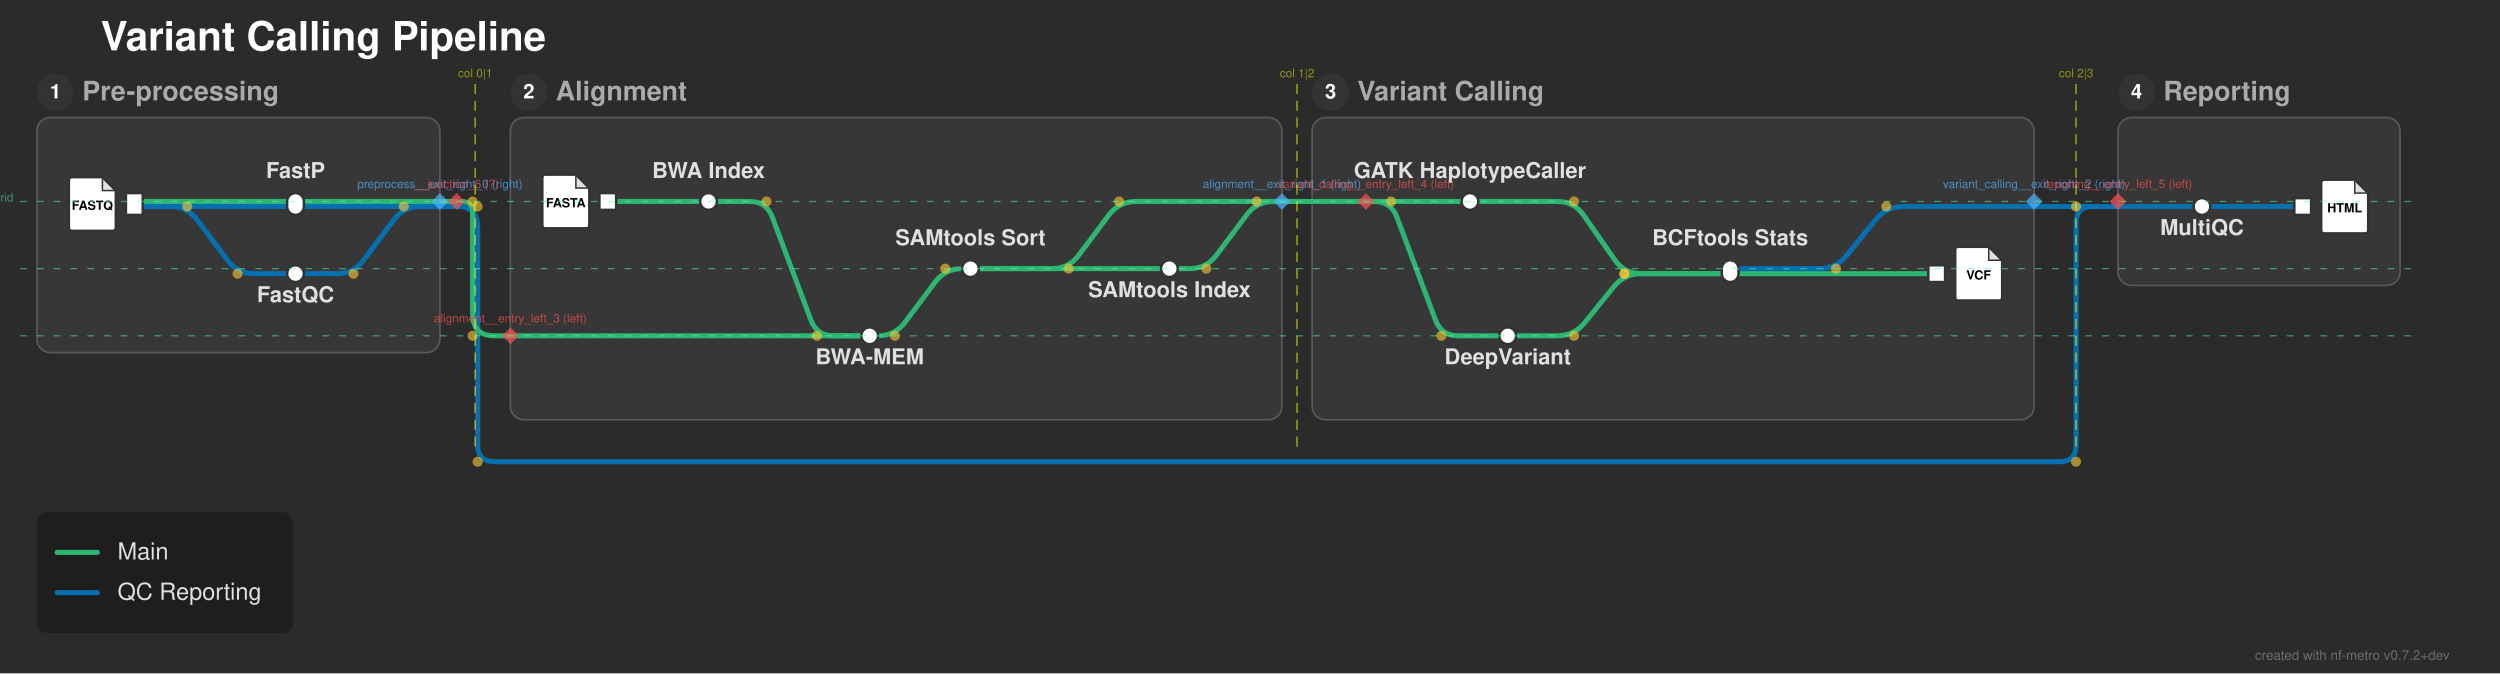
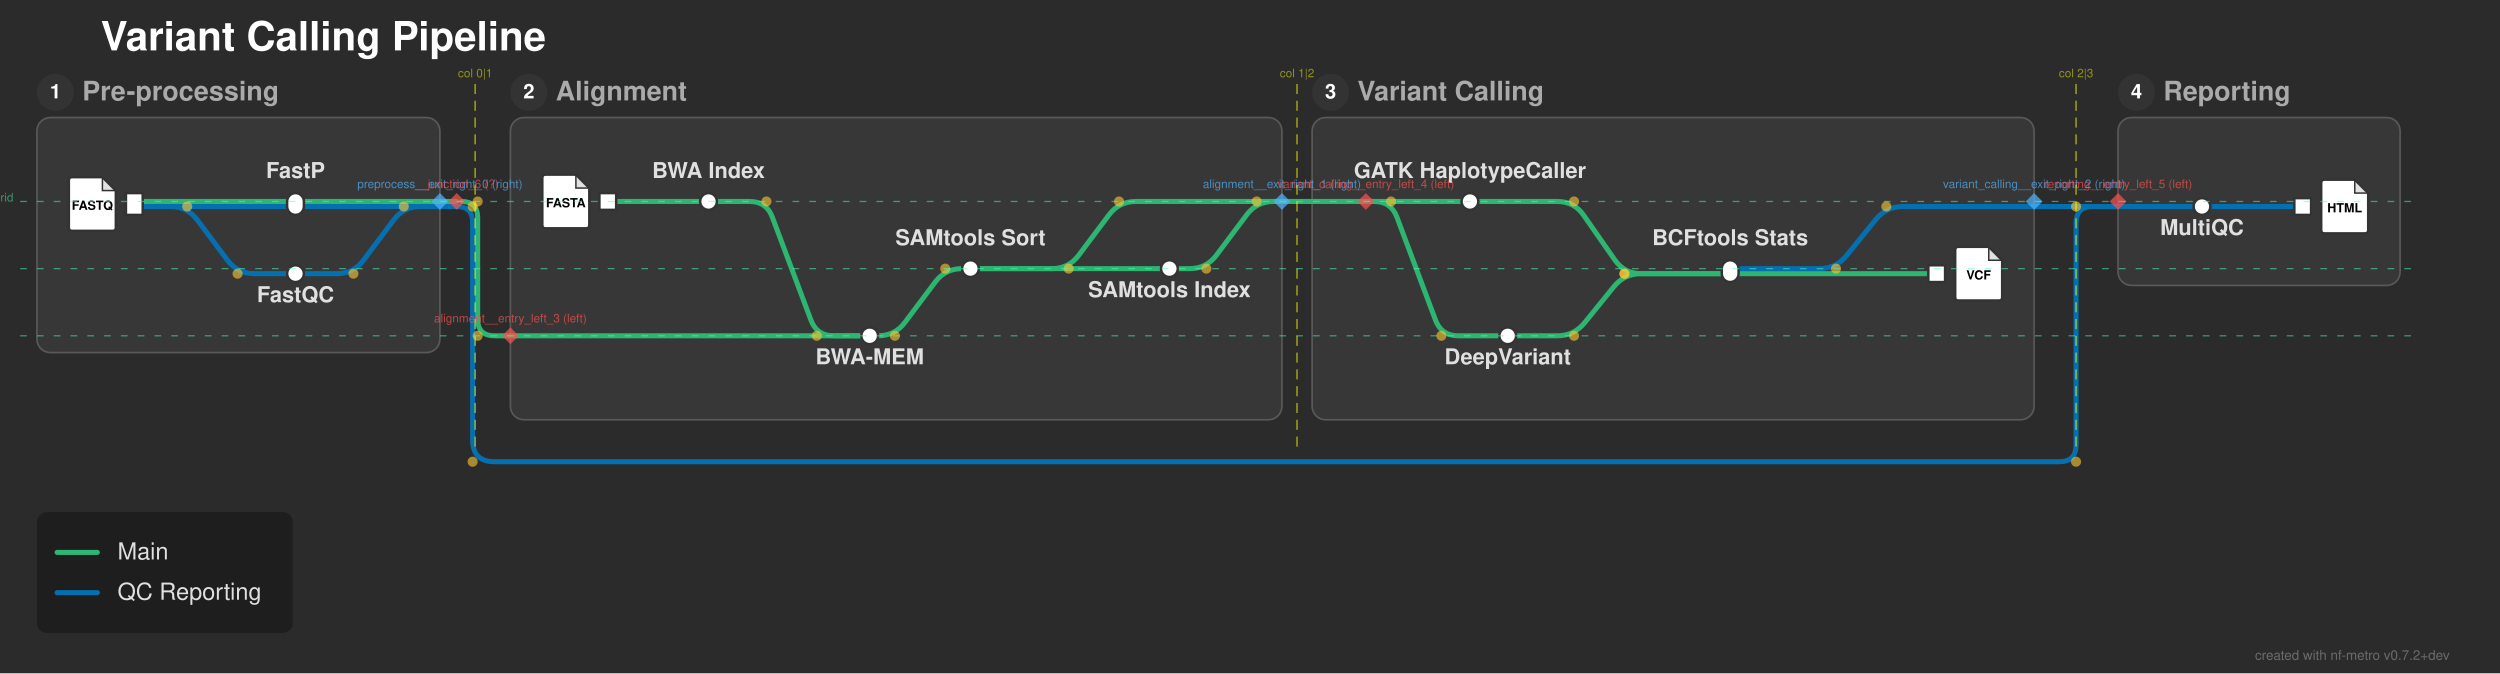
<svg xmlns="http://www.w3.org/2000/svg" width="1489" height="401" viewBox="0 0 1489 401">
  <defs>
</defs>
  <rect x="0" y="0" width="1489" height="401" fill="#2b2b2b" />
  <text x="60.0" y="30.0" font-size="24.0" fill="#ffffff" font-family="'Helvetica Neue', Helvetica, Arial, sans-serif" font-weight="bold" class="nf-metro-title">Variant Calling Pipeline</text>
  <rect x="22.0" y="70.0" width="240.0" height="140.0" rx="8" ry="8" fill="#373737" stroke="#595959" stroke-width="1.0" class="nf-metro-section-box" data-section-id="preprocess" data-section-lines="main,qc" />
  <circle cx="33.0" cy="55.0" r="11" fill="#333333" class="nf-metro-section-num-circle" data-section-id="preprocess" />
  <text x="33.0" y="55.0" font-size="12" fill="#ffffff" font-family="'Helvetica Neue', Helvetica, Arial, sans-serif" font-weight="bold" text-anchor="middle" dy="0.3em" data-section-id="preprocess">1</text>
  <text x="49.0" y="55.0" font-size="16.0" fill="#aaaaaa" font-family="'Helvetica Neue', Helvetica, Arial, sans-serif" font-weight="bold" dy="0.3em" class="nf-metro-section-label" data-section-id="preprocess">Pre-processing</text>
  <rect x="304.0" y="70.0" width="459.5" height="180.0" rx="8" ry="8" fill="#373737" stroke="#595959" stroke-width="1.0" class="nf-metro-section-box" data-section-id="alignment" data-section-lines="main" />
  <circle cx="315.0" cy="55.0" r="11" fill="#333333" class="nf-metro-section-num-circle" data-section-id="alignment" />
  <text x="315.0" y="55.0" font-size="12" fill="#ffffff" font-family="'Helvetica Neue', Helvetica, Arial, sans-serif" font-weight="bold" text-anchor="middle" dy="0.3em" data-section-id="alignment">2</text>
  <text x="331.0" y="55.0" font-size="16.0" fill="#aaaaaa" font-family="'Helvetica Neue', Helvetica, Arial, sans-serif" font-weight="bold" dy="0.3em" class="nf-metro-section-label" data-section-id="alignment">Alignment</text>
  <rect x="781.5" y="70.0" width="430.0" height="180.0" rx="8" ry="8" fill="#373737" stroke="#595959" stroke-width="1.0" class="nf-metro-section-box" data-section-id="variant_calling" data-section-lines="main,qc" />
  <circle cx="792.5" cy="55.0" r="11" fill="#333333" class="nf-metro-section-num-circle" data-section-id="variant_calling" />
  <text x="792.5" y="55.0" font-size="12" fill="#ffffff" font-family="'Helvetica Neue', Helvetica, Arial, sans-serif" font-weight="bold" text-anchor="middle" dy="0.3em" data-section-id="variant_calling">3</text>
  <text x="808.5" y="55.0" font-size="16.0" fill="#aaaaaa" font-family="'Helvetica Neue', Helvetica, Arial, sans-serif" font-weight="bold" dy="0.3em" class="nf-metro-section-label" data-section-id="variant_calling">Variant Calling</text>
  <rect x="1261.5" y="70.0" width="168.0" height="100.0" rx="8" ry="8" fill="#373737" stroke="#595959" stroke-width="1.0" class="nf-metro-section-box" data-section-id="reporting" data-section-lines="qc" />
  <circle cx="1272.5" cy="55.0" r="11" fill="#333333" class="nf-metro-section-num-circle" data-section-id="reporting" />
  <text x="1272.5" y="55.0" font-size="12" fill="#ffffff" font-family="'Helvetica Neue', Helvetica, Arial, sans-serif" font-weight="bold" text-anchor="middle" dy="0.3em" data-section-id="reporting">4</text>
  <text x="1288.5" y="55.0" font-size="16.0" fill="#aaaaaa" font-family="'Helvetica Neue', Helvetica, Arial, sans-serif" font-weight="bold" dy="0.3em" class="nf-metro-section-label" data-section-id="reporting">Reporting</text>
  <path d="M80.0,123.0 L176.0,123.0" stroke="#0570b0" stroke-width="3.0" stroke-linecap="round" class="metro-line-qc" data-line-id="qc" />
  <path d="M80.0,123.0 L101.5,123.0 Q111.5,123.0,117.5,131.0 L135.5,155.0 Q141.5,163.0,151.5,163.0 L176.0,163.0" stroke="#0570b0" stroke-width="3.0" fill="none" stroke-linecap="round" stroke-linejoin="round" class="metro-line-qc" data-line-id="qc" />
  <path d="M1311.5,123.0 L1371.5,123.0" stroke="#0570b0" stroke-width="3.0" stroke-linecap="round" class="metro-line-qc" data-line-id="qc" />
  <path d="M1030.5,160.0 L1083.5,160.0 Q1093.5,160.0,1099.798,152.232 L1117.202,130.768 Q1123.5,123.0,1133.5,123.0 L1211.5,123.0" stroke="#0570b0" stroke-width="3.0" fill="none" stroke-linecap="round" stroke-linejoin="round" class="metro-line-qc" data-line-id="qc" />
  <path d="M1261.5,123.0 L1311.5,123.0" stroke="#0570b0" stroke-width="3.0" stroke-linecap="round" class="metro-line-qc" data-line-id="qc" />
  <path d="M176.0,163.0 L200.5,163.0 Q210.5,163.0,216.5,155.0 L234.5,131.0 Q240.5,123.0,250.5,123.0 L262.0,123.0" stroke="#0570b0" stroke-width="3.0" fill="none" stroke-linecap="round" stroke-linejoin="round" class="metro-line-qc" data-line-id="qc" />
  <path d="M176.0,123.0 L262.0,123.0" stroke="#0570b0" stroke-width="3.0" stroke-linecap="round" class="metro-line-qc" data-line-id="qc" />
  <path d="M262.0,123.0 L272.0,123.0" stroke="#0570b0" stroke-width="3.0" stroke-linecap="round" class="metro-line-qc" data-line-id="qc" />
-   <path d="M272.0,123.0 L272.0,123.0 Q284.5,123.0,284.5,135.5 L284.5,265.0 Q284.5,275.0,294.5,275.0 L1226.5,275.0 Q1236.5,275.0,1236.5,265.0 L1236.5,133.0 Q1236.5,123.0,1246.5,123.0 L1261.5,123.0" stroke="#0570b0" stroke-width="3.0" fill="none" stroke-linecap="round" stroke-linejoin="round" class="metro-line-qc" data-line-id="qc" />
+   <path d="M272.0,123.0 L272.0,123.0 Q281.5,123.0,281.5,132.5 L281.5,262.0 Q281.5,275.0,294.5,275.0 L1226.5,275.0 Q1236.5,275.0,1236.5,265.0 L1236.5,133.0 Q1236.5,123.0,1246.5,123.0 L1261.5,123.0" stroke="#0570b0" stroke-width="3.0" fill="none" stroke-linecap="round" stroke-linejoin="round" class="metro-line-qc" data-line-id="qc" />
  <path d="M1211.5,123.0 L1261.5,123.0" stroke="#0570b0" stroke-width="3.0" stroke-linecap="round" class="metro-line-qc" data-line-id="qc" />
  <path d="M80.0,120.0 L176.0,120.0" stroke="#2db572" stroke-width="3.0" stroke-linecap="round" class="metro-line-main" data-line-id="main" />
  <path d="M362.0,120.0 L422.0,120.0" stroke="#2db572" stroke-width="3.0" stroke-linecap="round" class="metro-line-main" data-line-id="main" />
  <path d="M422.0,120.0 L446.5,120.0 Q456.5,120.0,460.011,129.363 L482.989,190.637 Q486.5,200.0,496.5,200.0 L518.0,200.0" stroke="#2db572" stroke-width="3.0" fill="none" stroke-linecap="round" stroke-linejoin="round" class="metro-line-main" data-line-id="main" />
  <path d="M518.0,200.0 L523.0,200.0 Q533.0,200.0,539.0,192.0 L557.0,168.0 Q563.0,160.0,573.0,160.0 L578.0,160.0" stroke="#2db572" stroke-width="3.0" fill="none" stroke-linecap="round" stroke-linejoin="round" class="metro-line-main" data-line-id="main" />
  <path d="M578.0,160.0 L696.5,160.0" stroke="#2db572" stroke-width="3.0" stroke-linecap="round" class="metro-line-main" data-line-id="main" />
  <path d="M875.5,120.0 L927.5,120.0 Q937.5,120.0,943.222,128.201 L961.778,154.799 Q967.5,163.0,977.5,163.0 L1030.5,163.0" stroke="#2db572" stroke-width="3.0" fill="none" stroke-linecap="round" stroke-linejoin="round" class="metro-line-main" data-line-id="main" />
  <path d="M898.0,200.0 L927.5,200.0 Q937.5,200.0,943.798,192.232 L961.202,170.768 Q967.5,163.0,977.5,163.0 L1030.5,163.0" stroke="#2db572" stroke-width="3.0" fill="none" stroke-linecap="round" stroke-linejoin="round" class="metro-line-main" data-line-id="main" />
  <path d="M1030.5,163.0 L1153.5,163.0" stroke="#2db572" stroke-width="3.0" stroke-linecap="round" class="metro-line-main" data-line-id="main" />
  <path d="M176.0,120.0 L262.0,120.0" stroke="#2db572" stroke-width="3.0" stroke-linecap="round" class="metro-line-main" data-line-id="main" />
  <path d="M304.0,200.0 L518.0,200.0" stroke="#2db572" stroke-width="3.0" stroke-linecap="round" class="metro-line-main" data-line-id="main" />
  <path d="M578.0,160.0 L626.5,160.0 Q636.5,160.0,642.5,152.0 L660.5,128.0 Q666.5,120.0,676.5,120.0 L763.5,120.0" stroke="#2db572" stroke-width="3.0" fill="none" stroke-linecap="round" stroke-linejoin="round" class="metro-line-main" data-line-id="main" />
  <path d="M813.5,120.0 L875.5,120.0" stroke="#2db572" stroke-width="3.0" stroke-linecap="round" class="metro-line-main" data-line-id="main" />
  <path d="M813.5,120.0 L818.5,120.0 Q828.5,120.0,832.011,129.363 L854.989,190.637 Q858.5,200.0,868.5,200.0 L898.0,200.0" stroke="#2db572" stroke-width="3.0" fill="none" stroke-linecap="round" stroke-linejoin="round" class="metro-line-main" data-line-id="main" />
  <path d="M696.5,160.0 L708.5,160.0 Q718.5,160.0,724.5,152.0 L742.5,128.0 Q748.5,120.0,758.5,120.0 L763.5,120.0" stroke="#2db572" stroke-width="3.0" fill="none" stroke-linecap="round" stroke-linejoin="round" class="metro-line-main" data-line-id="main" />
  <path d="M262.0,120.0 L272.0,120.0" stroke="#2db572" stroke-width="3.0" stroke-linecap="round" class="metro-line-main" data-line-id="main" />
-   <path d="M275.0,120.0 L275.0,120.0 Q281.5,120.0,281.5,126.5 L281.5,187.0 Q281.5,200.0,294.5,200.0 L304.0,200.0" stroke="#2db572" stroke-width="3.0" fill="none" stroke-linecap="round" stroke-linejoin="round" class="metro-line-main" data-line-id="main" />
+   <path d="M275.0,120.0 L275.0,120.0 Q284.5,120.0,284.5,129.5 L284.5,190.0 Q284.5,200.0,294.5,200.0 L304.0,200.0" stroke="#2db572" stroke-width="3.0" fill="none" stroke-linecap="round" stroke-linejoin="round" class="metro-line-main" data-line-id="main" />
  <path d="M763.5,120.0 L813.5,120.0" stroke="#2db572" stroke-width="3.0" stroke-linecap="round" class="metro-line-main" data-line-id="main" />
  <rect x="75.0" y="115.0" width="10.0" height="13.0" fill="#ffffff" stroke="#333333" stroke-width="1.5" class="nf-metro-station" data-station-id="fastq_in" data-station-lines="main,qc" data-station-label="fastq_in" data-section-id="preprocess" data-section-name="Pre-processing" />
  <g data-station-id="fastq_in">
    <path d="M43.0,105.5 L61.0,105.5 L69.0,113.5 L69.0,135.5 Q69.0,137.5,67.0,137.5 L43.0,137.5 Q41.0,137.5,41.0,135.5 L41.0,107.5 Q41.0,105.5,43.0,105.5 Z" fill="#ffffff" stroke="#333333" stroke-width="1.5" stroke-linejoin="round" />
    <path d="M61.0,105.5 L61.0,113.5 L69.0,113.5 Z" fill="#333333" opacity="0.15" stroke="none" />
    <path d="M61.0,105.5 L61.0,113.5 L69.0,113.5" fill="none" stroke="#333333" stroke-width="0.9" />
    <text x="55.0" y="122.7" font-size="7.5" fill="#000000" font-family="'Helvetica Neue', Helvetica, Arial, sans-serif" font-weight="bold" text-anchor="middle" dy="0.3em">FASTQ</text>
  </g>
  <rect x="171.0" y="158.0" width="10.0" height="10.0" rx="5.0" ry="5.0" fill="#ffffff" stroke="#333333" stroke-width="1.5" class="nf-metro-station" data-station-id="fastqc" data-station-lines="qc" data-station-label="FastQC" data-section-id="preprocess" data-section-name="Pre-processing" />
  <rect x="171.0" y="115.0" width="10.0" height="13.0" rx="5.0" ry="5.0" fill="#ffffff" stroke="#333333" stroke-width="1.5" class="nf-metro-station" data-station-id="fastp" data-station-lines="main,qc" data-station-label="FastP" data-section-id="preprocess" data-section-name="Pre-processing" />
  <rect x="357.0" y="115.0" width="10.0" height="10.0" fill="#ffffff" stroke="#333333" stroke-width="1.5" class="nf-metro-station" data-station-id="ref_in" data-station-lines="main" data-station-label="ref_in" data-section-id="alignment" data-section-name="Alignment" />
  <g data-station-id="ref_in">
    <path d="M325.0,104.0 L343.0,104.0 L351.0,112.0 L351.0,134.0 Q351.0,136.0,349.0,136.0 L325.0,136.0 Q323.0,136.0,323.0,134.0 L323.0,106.0 Q323.0,104.0,325.0,104.0 Z" fill="#ffffff" stroke="#333333" stroke-width="1.5" stroke-linejoin="round" />
    <path d="M343.0,104.0 L343.0,112.0 L351.0,112.0 Z" fill="#333333" opacity="0.15" stroke="none" />
    <path d="M343.0,104.0 L343.0,112.0 L351.0,112.0" fill="none" stroke="#333333" stroke-width="0.9" />
    <text x="337.0" y="121.2" font-size="7.5" fill="#000000" font-family="'Helvetica Neue', Helvetica, Arial, sans-serif" font-weight="bold" text-anchor="middle" dy="0.3em">FASTA</text>
  </g>
  <rect x="417.0" y="115.0" width="10.0" height="10.0" rx="5.0" ry="5.0" fill="#ffffff" stroke="#333333" stroke-width="1.5" class="nf-metro-station" data-station-id="bwa_index" data-station-lines="main" data-station-label="BWA Index" data-section-id="alignment" data-section-name="Alignment" />
  <rect x="513.0" y="195.0" width="10.0" height="10.0" rx="5.0" ry="5.0" fill="#ffffff" stroke="#333333" stroke-width="1.5" class="nf-metro-station" data-station-id="bwa_mem" data-station-lines="main" data-station-label="BWA-MEM" data-section-id="alignment" data-section-name="Alignment" />
  <rect x="573.0" y="155.0" width="10.0" height="10.0" rx="5.0" ry="5.0" fill="#ffffff" stroke="#333333" stroke-width="1.5" class="nf-metro-station" data-station-id="samtools_sort" data-station-lines="main" data-station-label="SAMtools Sort" data-section-id="alignment" data-section-name="Alignment" />
  <rect x="691.5" y="155.0" width="10.0" height="10.0" rx="5.0" ry="5.0" fill="#ffffff" stroke="#333333" stroke-width="1.5" class="nf-metro-station" data-station-id="samtools_index" data-station-lines="main" data-station-label="SAMtools Index" data-section-id="alignment" data-section-name="Alignment" />
  <rect x="870.5" y="115.0" width="10.0" height="10.0" rx="5.0" ry="5.0" fill="#ffffff" stroke="#333333" stroke-width="1.5" class="nf-metro-station" data-station-id="gatk" data-station-lines="main" data-station-label="GATK HaplotypeCaller" data-section-id="variant_calling" data-section-name="Variant Calling" />
  <rect x="893.0" y="195.0" width="10.0" height="10.0" rx="5.0" ry="5.0" fill="#ffffff" stroke="#333333" stroke-width="1.5" class="nf-metro-station" data-station-id="deepvariant" data-station-lines="main" data-station-label="DeepVariant" data-section-id="variant_calling" data-section-name="Variant Calling" />
  <rect x="1025.5" y="155.0" width="10.0" height="13.0" rx="5.0" ry="5.0" fill="#ffffff" stroke="#333333" stroke-width="1.5" class="nf-metro-station" data-station-id="bcftools" data-station-lines="main,qc" data-station-label="BCFtools Stats" data-section-id="variant_calling" data-section-name="Variant Calling" />
  <rect x="1148.5" y="158.0" width="10.0" height="10.0" fill="#ffffff" stroke="#333333" stroke-width="1.5" class="nf-metro-station" data-station-id="vcf_out" data-station-lines="main" data-station-label="vcf_out" data-section-id="variant_calling" data-section-name="Variant Calling" />
  <g data-station-id="vcf_out">
    <path d="M1166.5,147.0 L1184.5,147.0 L1192.5,155.0 L1192.5,177.0 Q1192.5,179.0,1190.5,179.0 L1166.5,179.0 Q1164.5,179.0,1164.5,177.0 L1164.5,149.0 Q1164.5,147.0,1166.5,147.0 Z" fill="#ffffff" stroke="#333333" stroke-width="1.5" stroke-linejoin="round" />
    <path d="M1184.5,147.0 L1184.5,155.0 L1192.5,155.0 Z" fill="#333333" opacity="0.15" stroke="none" />
    <path d="M1184.5,147.0 L1184.5,155.0 L1192.5,155.0" fill="none" stroke="#333333" stroke-width="0.9" />
    <text x="1178.5" y="164.2" font-size="7.5" fill="#000000" font-family="'Helvetica Neue', Helvetica, Arial, sans-serif" font-weight="bold" text-anchor="middle" dy="0.3em">VCF</text>
  </g>
  <rect x="1306.5" y="118.0" width="10.0" height="10.0" rx="5.0" ry="5.0" fill="#ffffff" stroke="#333333" stroke-width="1.5" class="nf-metro-station" data-station-id="multiqc" data-station-lines="qc" data-station-label="MultiQC" data-section-id="reporting" data-section-name="Reporting" />
  <rect x="1366.5" y="118.0" width="10.0" height="10.0" fill="#ffffff" stroke="#333333" stroke-width="1.5" class="nf-metro-station" data-station-id="report_out" data-station-lines="qc" data-station-label="report_out" data-section-id="reporting" data-section-name="Reporting" />
  <g data-station-id="report_out">
    <path d="M1384.5,107.0 L1402.5,107.0 L1410.5,115.0 L1410.5,137.0 Q1410.5,139.0,1408.5,139.0 L1384.5,139.0 Q1382.5,139.0,1382.5,137.0 L1382.5,109.0 Q1382.5,107.0,1384.5,107.0 Z" fill="#ffffff" stroke="#333333" stroke-width="1.5" stroke-linejoin="round" />
    <path d="M1402.5,107.0 L1402.5,115.0 L1410.5,115.0 Z" fill="#333333" opacity="0.15" stroke="none" />
    <path d="M1402.5,107.0 L1402.5,115.0 L1410.5,115.0" fill="none" stroke="#333333" stroke-width="0.9" />
    <text x="1396.5" y="124.2" font-size="7.5" fill="#000000" font-family="'Helvetica Neue', Helvetica, Arial, sans-serif" font-weight="bold" text-anchor="middle" dy="0.3em">HTML</text>
  </g>
  <text x="875.5" y="106.0" font-size="13.0" fill="#e0e0e0" font-family="'Helvetica Neue', Helvetica, Arial, sans-serif" font-weight="bold" text-anchor="middle" dominant-baseline="auto" data-station-id="gatk" class="nf-metro-station-label">GATK HaplotypeCaller</text>
  <text x="898.0" y="211.0" font-size="13.0" fill="#e0e0e0" font-family="'Helvetica Neue', Helvetica, Arial, sans-serif" font-weight="bold" text-anchor="middle" dominant-baseline="hanging" data-station-id="deepvariant" class="nf-metro-station-label">DeepVariant</text>
  <text x="1311.5" y="134.0" font-size="13.0" fill="#e0e0e0" font-family="'Helvetica Neue', Helvetica, Arial, sans-serif" font-weight="bold" text-anchor="middle" dominant-baseline="hanging" data-station-id="multiqc" class="nf-metro-station-label">MultiQC</text>
  <text x="422.0" y="106.0" font-size="13.0" fill="#e0e0e0" font-family="'Helvetica Neue', Helvetica, Arial, sans-serif" font-weight="bold" text-anchor="middle" dominant-baseline="auto" data-station-id="bwa_index" class="nf-metro-station-label">BWA Index</text>
  <text x="176.0" y="106.0" font-size="13.0" fill="#e0e0e0" font-family="'Helvetica Neue', Helvetica, Arial, sans-serif" font-weight="bold" text-anchor="middle" dominant-baseline="auto" data-station-id="fastp" class="nf-metro-station-label">FastP</text>
  <text x="1030.5" y="146.0" font-size="13.0" fill="#e0e0e0" font-family="'Helvetica Neue', Helvetica, Arial, sans-serif" font-weight="bold" text-anchor="middle" dominant-baseline="auto" data-station-id="bcftools" class="nf-metro-station-label">BCFtools Stats</text>
  <text x="176.0" y="174.0" font-size="13.0" fill="#e0e0e0" font-family="'Helvetica Neue', Helvetica, Arial, sans-serif" font-weight="bold" text-anchor="middle" dominant-baseline="hanging" data-station-id="fastqc" class="nf-metro-station-label">FastQC</text>
  <text x="518.0" y="211.0" font-size="13.0" fill="#e0e0e0" font-family="'Helvetica Neue', Helvetica, Arial, sans-serif" font-weight="bold" text-anchor="middle" dominant-baseline="hanging" data-station-id="bwa_mem" class="nf-metro-station-label">BWA-MEM</text>
  <text x="578.0" y="146.0" font-size="13.0" fill="#e0e0e0" font-family="'Helvetica Neue', Helvetica, Arial, sans-serif" font-weight="bold" text-anchor="middle" dominant-baseline="auto" data-station-id="samtools_sort" class="nf-metro-station-label">SAMtools Sort</text>
  <text x="696.5" y="171.0" font-size="13.0" fill="#e0e0e0" font-family="'Helvetica Neue', Helvetica, Arial, sans-serif" font-weight="bold" text-anchor="middle" dominant-baseline="hanging" data-station-id="samtools_index" class="nf-metro-station-label">SAMtools Index</text>
  <circle cx="111.5" cy="123.0" r="3.0" fill="rgba(255, 200, 50, 0.6)" />
  <circle cx="141.5" cy="163.0" r="3.0" fill="rgba(255, 200, 50, 0.6)" />
  <circle cx="456.5" cy="120.0" r="3.0" fill="rgba(255, 200, 50, 0.6)" />
  <circle cx="486.5" cy="200.0" r="3.0" fill="rgba(255, 200, 50, 0.6)" />
  <circle cx="533.0" cy="200.0" r="3.0" fill="rgba(255, 200, 50, 0.6)" />
  <circle cx="563.0" cy="160.0" r="3.0" fill="rgba(255, 200, 50, 0.6)" />
  <circle cx="937.5" cy="120.0" r="3.0" fill="rgba(255, 200, 50, 0.6)" />
  <circle cx="967.5" cy="163.0" r="3.0" fill="rgba(255, 200, 50, 0.6)" />
  <circle cx="937.5" cy="200.0" r="3.0" fill="rgba(255, 200, 50, 0.6)" />
  <circle cx="967.5" cy="163.0" r="3.0" fill="rgba(255, 200, 50, 0.6)" />
  <circle cx="636.5" cy="160.0" r="3.0" fill="rgba(255, 200, 50, 0.6)" />
  <circle cx="666.5" cy="120.0" r="3.0" fill="rgba(255, 200, 50, 0.6)" />
  <circle cx="828.5" cy="120.0" r="3.0" fill="rgba(255, 200, 50, 0.6)" />
  <circle cx="858.5" cy="200.0" r="3.0" fill="rgba(255, 200, 50, 0.6)" />
  <circle cx="718.5" cy="160.0" r="3.0" fill="rgba(255, 200, 50, 0.6)" />
  <circle cx="748.5" cy="120.0" r="3.0" fill="rgba(255, 200, 50, 0.6)" />
  <circle cx="1093.5" cy="160.0" r="3.0" fill="rgba(255, 200, 50, 0.6)" />
  <circle cx="1123.5" cy="123.0" r="3.0" fill="rgba(255, 200, 50, 0.6)" />
  <circle cx="210.5" cy="163.0" r="3.0" fill="rgba(255, 200, 50, 0.6)" />
  <circle cx="240.5" cy="123.0" r="3.0" fill="rgba(255, 200, 50, 0.6)" />
-   <circle cx="281.5" cy="120.0" r="3.0" fill="rgba(255, 200, 50, 0.6)" />
-   <circle cx="281.5" cy="200.0" r="3.0" fill="rgba(255, 200, 50, 0.6)" />
-   <circle cx="284.5" cy="123.0" r="3.0" fill="rgba(255, 200, 50, 0.6)" />
-   <circle cx="284.5" cy="275.0" r="3.0" fill="rgba(255, 200, 50, 0.6)" />
+   <circle cx="284.5" cy="120.0" r="3.0" fill="rgba(255, 200, 50, 0.6)" />
+   <circle cx="284.5" cy="200.0" r="3.0" fill="rgba(255, 200, 50, 0.6)" />
+   <circle cx="281.5" cy="123.0" r="3.0" fill="rgba(255, 200, 50, 0.6)" />
+   <circle cx="281.5" cy="275.0" r="3.0" fill="rgba(255, 200, 50, 0.6)" />
  <circle cx="1236.5" cy="275.0" r="3.0" fill="rgba(255, 200, 50, 0.6)" />
  <circle cx="1236.5" cy="123.0" r="3.0" fill="rgba(255, 200, 50, 0.6)" />
  <path d="M262.0,115.0 L267.0,120.0 L262.0,125.0 L257.0,120.0 Z" fill="rgba(80, 180, 255, 0.7)" stroke="none" />
  <text x="262.0" y="112.0" font-size="7" fill="rgba(80, 180, 255, 0.7)" font-family="'Helvetica Neue', Helvetica, Arial, sans-serif" text-anchor="middle" dominant-baseline="auto">preprocess__exit_right_0 (right)</text>
  <path d="M763.5,115.0 L768.5,120.0 L763.5,125.0 L758.5,120.0 Z" fill="rgba(80, 180, 255, 0.7)" stroke="none" />
  <text x="763.5" y="112.0" font-size="7" fill="rgba(80, 180, 255, 0.7)" font-family="'Helvetica Neue', Helvetica, Arial, sans-serif" text-anchor="middle" dominant-baseline="auto">alignment__exit_right_1 (right)</text>
  <path d="M1211.5,115.0 L1216.5,120.0 L1211.5,125.0 L1206.5,120.0 Z" fill="rgba(80, 180, 255, 0.7)" stroke="none" />
  <text x="1211.5" y="112.0" font-size="7" fill="rgba(80, 180, 255, 0.7)" font-family="'Helvetica Neue', Helvetica, Arial, sans-serif" text-anchor="middle" dominant-baseline="auto">variant_calling__exit_right_2 (right)</text>
  <path d="M304.0,195.0 L309.0,200.0 L304.0,205.0 L299.0,200.0 Z" fill="rgba(255, 80, 80, 0.7)" stroke="none" />
  <text x="304.0" y="192.0" font-size="7" fill="rgba(255, 80, 80, 0.7)" font-family="'Helvetica Neue', Helvetica, Arial, sans-serif" text-anchor="middle" dominant-baseline="auto">alignment__entry_left_3 (left)</text>
  <path d="M813.5,115.0 L818.5,120.0 L813.5,125.0 L808.5,120.0 Z" fill="rgba(255, 80, 80, 0.7)" stroke="none" />
  <text x="813.5" y="112.0" font-size="7" fill="rgba(255, 80, 80, 0.7)" font-family="'Helvetica Neue', Helvetica, Arial, sans-serif" text-anchor="middle" dominant-baseline="auto">variant_calling__entry_left_4 (left)</text>
  <path d="M1261.5,115.0 L1266.5,120.0 L1261.5,125.0 L1256.5,120.0 Z" fill="rgba(255, 80, 80, 0.7)" stroke="none" />
  <text x="1261.5" y="112.0" font-size="7" fill="rgba(255, 80, 80, 0.7)" font-family="'Helvetica Neue', Helvetica, Arial, sans-serif" text-anchor="middle" dominant-baseline="auto">reporting__entry_left_5 (left)</text>
  <path d="M272.0,115.0 L277.0,120.0 L272.0,125.0 L267.0,120.0 Z" fill="rgba(255, 80, 80, 0.7)" stroke="none" />
  <text x="272.0" y="112.0" font-size="7" fill="rgba(255, 80, 80, 0.7)" font-family="'Helvetica Neue', Helvetica, Arial, sans-serif" text-anchor="middle" dominant-baseline="auto">__junction_6 (?)</text>
  <path d="M283.0,50.0 L283.0,270.0" stroke="rgba(255, 255, 0, 0.5)" stroke-width="1" stroke-dasharray="6,4" />
  <text x="283.0" y="46.0" font-size="7" fill="rgba(255, 255, 0, 0.5)" font-family="'Helvetica Neue', Helvetica, Arial, sans-serif" text-anchor="middle">col 0|1</text>
  <path d="M772.5,50.0 L772.5,270.0" stroke="rgba(255, 255, 0, 0.5)" stroke-width="1" stroke-dasharray="6,4" />
  <text x="772.5" y="46.0" font-size="7" fill="rgba(255, 255, 0, 0.5)" font-family="'Helvetica Neue', Helvetica, Arial, sans-serif" text-anchor="middle">col 1|2</text>
  <path d="M1236.5,50.0 L1236.5,270.0" stroke="rgba(255, 255, 0, 0.5)" stroke-width="1" stroke-dasharray="6,4" />
  <text x="1236.5" y="46.0" font-size="7" fill="rgba(255, 255, 0, 0.5)" font-family="'Helvetica Neue', Helvetica, Arial, sans-serif" text-anchor="middle">col 2|3</text>
  <path d="M12.0,120.0 L1439.5,120.0" stroke="rgba(80, 255, 180, 0.5)" stroke-width="0.75" stroke-dasharray="4,6" />
  <text x="8.0" y="120.0" font-size="7" fill="rgba(80, 255, 180, 0.5)" font-family="'Helvetica Neue', Helvetica, Arial, sans-serif" text-anchor="end">row 0 grid</text>
  <path d="M12.0,160.0 L1439.5,160.0" stroke="rgba(80, 255, 180, 0.5)" stroke-width="0.75" stroke-dasharray="4,6" />
  <path d="M12.0,200.0 L1439.5,200.0" stroke="rgba(80, 255, 180, 0.5)" stroke-width="0.75" stroke-dasharray="4,6" />
  <rect x="22.0" y="305.0" width="152.4" height="72.0" rx="6" ry="6" fill="rgba(0, 0, 0, 0.3)" />
  <path d="M34.0,329.0 L58.0,329.0" stroke="#2db572" stroke-width="3.0" stroke-linecap="round" />
  <text x="70.0" y="329.0" font-size="14.0" fill="#e0e0e0" font-family="'Helvetica Neue', Helvetica, Arial, sans-serif" dy="0.3em">Main</text>
  <path d="M34.0,353.0 L58.0,353.0" stroke="#0570b0" stroke-width="3.0" stroke-linecap="round" />
  <text x="70.0" y="353.0" font-size="14.0" fill="#e0e0e0" font-family="'Helvetica Neue', Helvetica, Arial, sans-serif" dy="0.3em">QC Reporting</text>
  <text x="1459.0" y="393.0" font-size="8" fill="rgba(150, 150, 150, 0.6)" font-family="'Helvetica Neue', Helvetica, Arial, sans-serif" text-anchor="end">created with nf-metro v0.7.2+dev</text>
</svg>
